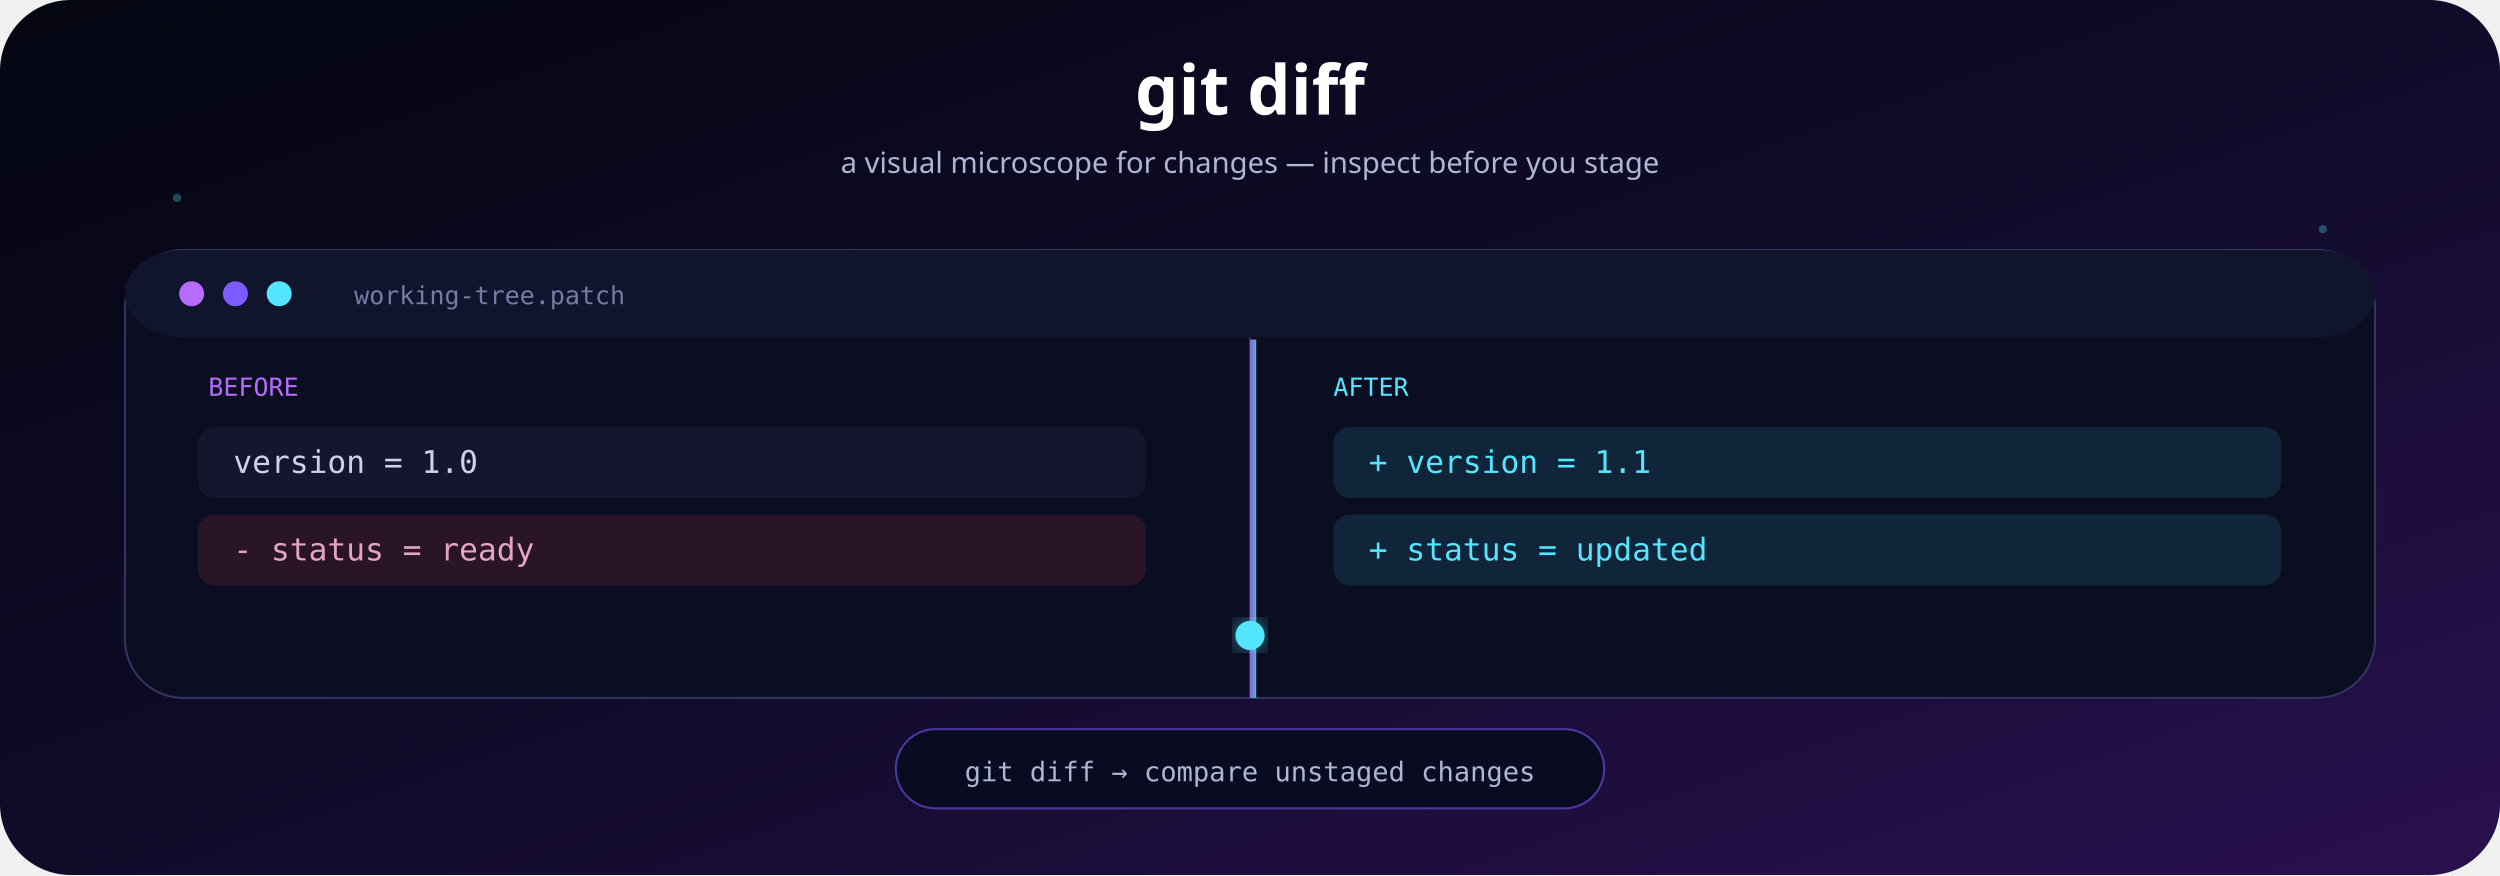
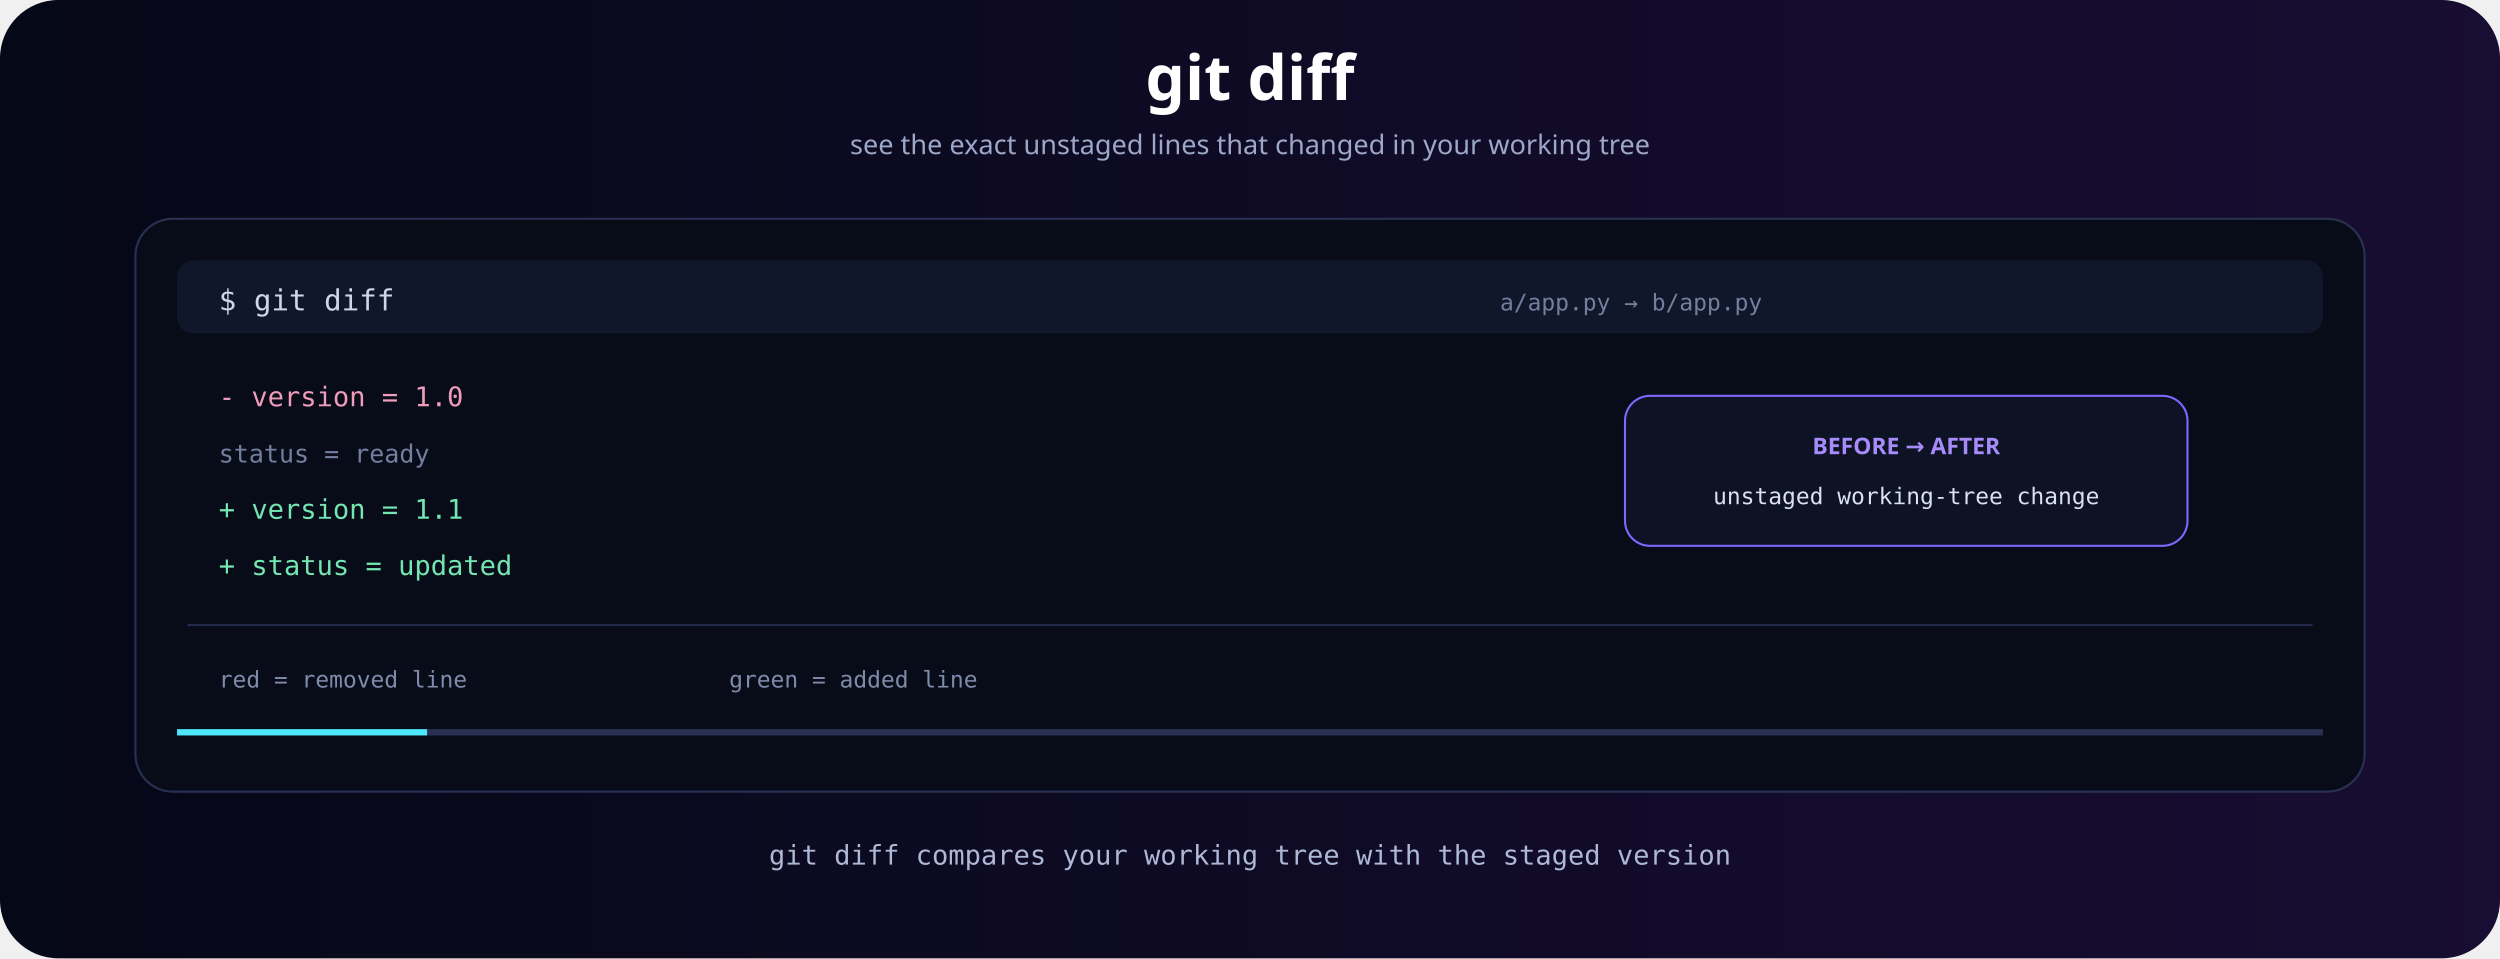
- <svg xmlns="http://www.w3.org/2000/svg" viewBox="0 0 1200 420">
+ <svg xmlns="http://www.w3.org/2000/svg" viewBox="0 0 1200 460">
  <defs>
-     <linearGradient id="bg" x2="1" y2="1">
-       <stop stop-color="#040611" />
-       <stop offset=".5" stop-color="#100B29" />
-       <stop offset="1" stop-color="#29104F" />
+     <linearGradient id="b">
+       <stop stop-color="#050817" />
+       <stop offset="1" stop-color="#180d32" />
    </linearGradient>
-     <linearGradient id="scan">
-       <stop stop-color="#B66CFF" />
-       <stop offset="1" stop-color="#55E6FF" />
-     </linearGradient>
-     <filter id="glow">
-       <feGaussianBlur stdDeviation="7" result="b" />
-       <feMerge>
-         <feMergeNode in="b" />
-         <feMergeNode in="SourceGraphic" />
-       </feMerge>
-     </filter>
  </defs>
-   <rect width="1200" height="420" rx="34" fill="url(#bg)" />
-   <g fill="#55E6FF" opacity=".3">
-     <circle cx="85" cy="95" r="2">
-       <animate attributeName="cy" values="95;70;95" dur="3s" repeatCount="indefinite" />
-     </circle>
-     <circle cx="1115" cy="110" r="2">
-       <animate attributeName="cx" values="1115;1140;1115" dur="4s" repeatCount="indefinite" />
-     </circle>
-   </g>
-   <text x="600" y="55" text-anchor="middle" fill="#fff" font-family="system-ui" font-size="33" font-weight="850">git diff</text>
-   <text x="600" y="83" text-anchor="middle" fill="#AEB5D5" font-family="system-ui" font-size="14">a visual microscope for changes — inspect before you stage</text>
-   <g>
-     <rect x="60" y="120" width="1080" height="215" rx="28" fill="#0B0D20" stroke="#30345F" />
-     <rect x="60" y="120" width="1080" height="42" rx="28" fill="#11142D" />
-     <circle cx="92" cy="141" r="6" fill="#B66CFF" />
-     <circle cx="113" cy="141" r="6" fill="#7C5CFF" />
-     <circle cx="134" cy="141" r="6" fill="#55E6FF" />
-     <text x="170" y="146" fill="#737DA5" font-family="monospace" font-size="12">working-tree.patch</text>
-     <line x1="600" y1="162" x2="600" y2="335" stroke="#30345F" />
-     <text x="100" y="190" fill="#B66CFF" font-family="monospace" font-size="12">BEFORE</text>
-     <text x="640" y="190" fill="#55E6FF" font-family="monospace" font-size="12">AFTER</text>
-     <g font-family="monospace" font-size="15">
-       <rect x="95" y="205" width="455" height="34" rx="8" fill="#15152D" />
-       <text x="112" y="227" fill="#CDD2EB">version = 1.0</text>
-       <rect x="95" y="247" width="455" height="34" rx="8" fill="#291525" />
-       <text x="112" y="269" fill="#E5A4C5">- status = ready</text>
-       <rect x="640" y="205" width="455" height="34" rx="8" fill="#10253A" />
-       <text x="657" y="227" fill="#55E6FF">+ version = 1.1</text>
-       <rect x="640" y="247" width="455" height="34" rx="8" fill="#10253A" />
-       <text x="657" y="269" fill="#55E6FF">+ status = updated</text>
-     </g>
-     <rect x="600" y="163" width="3" height="172" fill="url(#scan)" opacity=".8">
-       <animate attributeName="x" values="590;610;590" dur="2.5s" repeatCount="indefinite" />
-     </rect>
-   </g>
-   <g filter="url(#glow)">
-     <circle cx="600" cy="305" r="7" fill="#55E6FF">
-       <animate attributeName="cx" values="590;610;590" dur="2.5s" repeatCount="indefinite" />
-     </circle>
-   </g>
-   <rect x="430" y="350" width="340" height="38" rx="19" fill="#090C20" stroke="#7C5CFF" stroke-opacity=".55" />
-   <text x="600" y="375" text-anchor="middle" fill="#AEB5D5" font-family="monospace" font-size="13">git diff → compare unstaged changes</text>
+   <rect width="1200" height="460" rx="28" fill="url(#b)" />
+   <text x="600" y="48" text-anchor="middle" fill="white" font-family="system-ui" font-size="30" font-weight="800">git diff</text>
+   <text x="600" y="74" text-anchor="middle" fill="#9da7c8" font-family="system-ui" font-size="13">see the exact unstaged lines that changed in your working tree</text>
+   <rect x="65" y="105" width="1070" height="275" rx="18" fill="#080c19" stroke="#293152" />
+   <rect x="85" y="125" width="1030" height="35" rx="8" fill="#11172a" />
+   <text x="105" y="149" fill="#cfd5ee" font-family="monospace" font-size="14">$ git diff</text>
+   <text x="720" y="149" fill="#737f9f" font-family="monospace" font-size="11">a/app.py → b/app.py</text>
+   <text x="105" y="195" fill="#ef9bba" font-family="monospace" font-size="13">- version = 1.0</text>
+   <text x="105" y="222" fill="#737f9f" font-family="monospace" font-size="12">  status = ready</text>
+   <text x="105" y="249" fill="#73e6b1" font-family="monospace" font-size="13">+ version = 1.1</text>
+   <text x="105" y="276" fill="#73e6b1" font-family="monospace" font-size="13">+ status = updated</text>
+   <line x1="90" y1="300" x2="1110" y2="300" stroke="#222b49" />
+   <text x="105" y="330" fill="#7f8baa" font-family="monospace" font-size="11">red  = removed line</text>
+   <text x="350" y="330" fill="#7f8baa" font-family="monospace" font-size="11">green = added line</text>
+   <rect x="780" y="190" width="270" height="72" rx="12" fill="#0d1324" stroke="#8067ff" />
+   <text x="915" y="218" text-anchor="middle" fill="#a78bfa" font-family="system-ui" font-size="11" font-weight="800">BEFORE → AFTER</text>
+   <text x="915" y="242" text-anchor="middle" fill="#dbe0f4" font-family="monospace" font-size="11">unstaged working-tree change</text>
+   <rect x="85" y="350" width="1030" height="3" fill="#293152" />
+   <rect x="85" y="350" width="120" height="3" fill="#4de7ff">
+     <animate attributeName="x" values="85;995;85" dur="3s" repeatCount="indefinite" />
+   </rect>
+   <text x="600" y="415" text-anchor="middle" fill="#aeb8d7" font-family="monospace" font-size="13">git diff compares your working tree with the staged version</text>
</svg>
